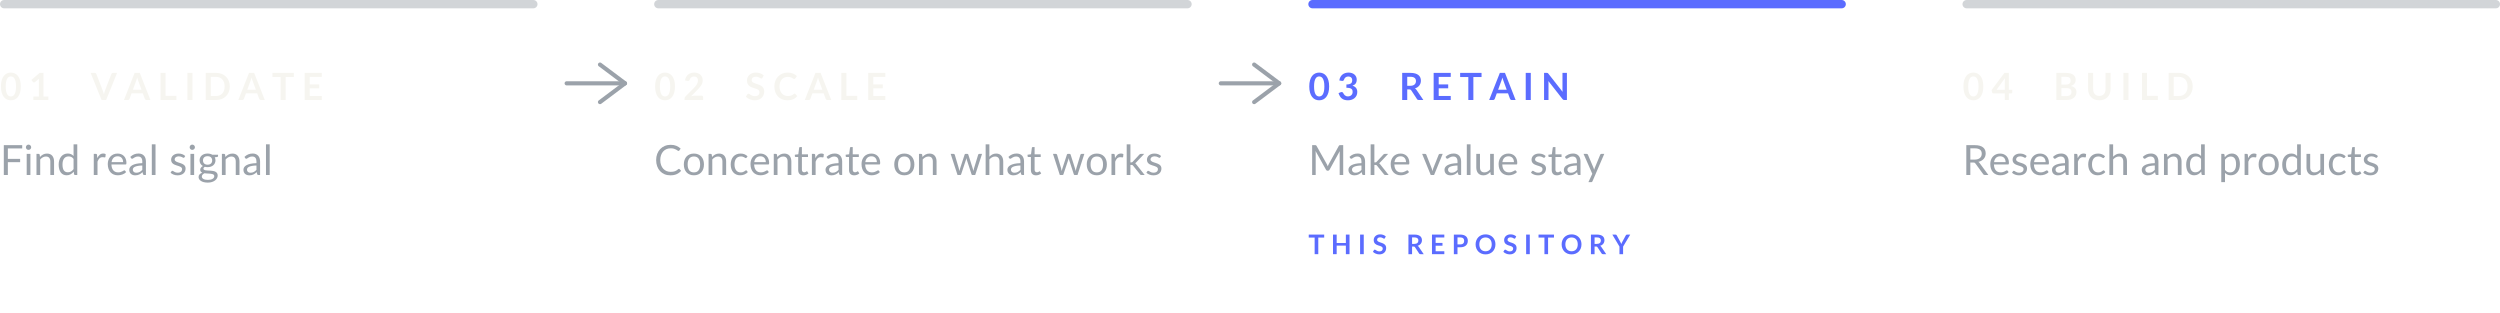
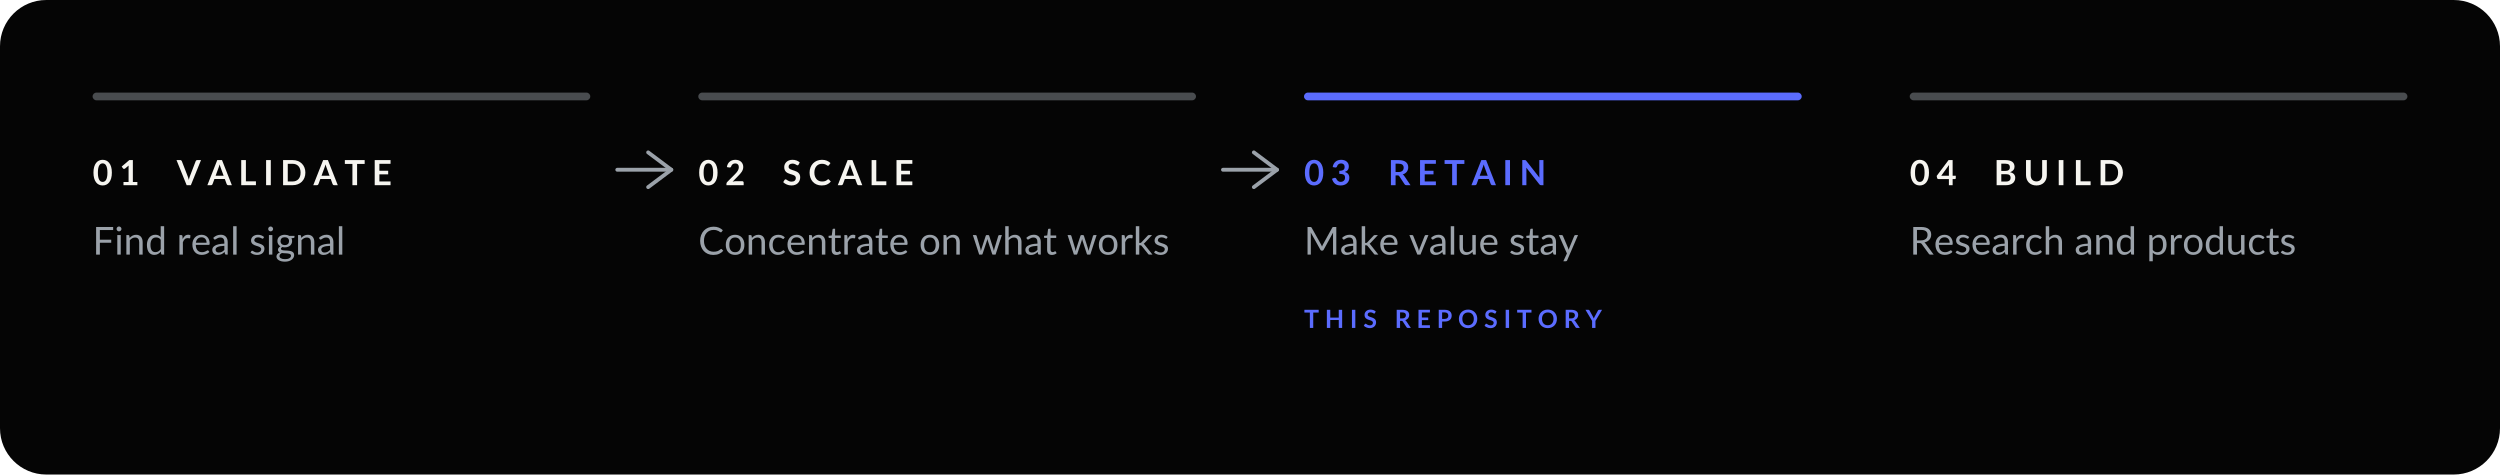
- <svg xmlns="http://www.w3.org/2000/svg" xmlns:xlink="http://www.w3.org/1999/xlink" width="1200" height="150" viewBox="0 0 1200 150" role="img" aria-label="ABADE method: validate, scale, retain, build. This repository: Retain">
+ <svg xmlns="http://www.w3.org/2000/svg" xmlns:xlink="http://www.w3.org/1999/xlink" width="1296" height="246" viewBox="0 0 1296 246" role="img" aria-label="ABADE method: validate, scale, retain, build. This repository: Retain">
  <defs>
    <path id="Bold-zero" d="M1110 723Q1110 534 1069.5 394.5Q1029 255 957.5 164.0Q886 73 788.5 28.5Q691 -16 578 -16Q465 -16 368.5 28.5Q272 73 201.0 164.0Q130 255 90.0 394.5Q50 534 50 723Q50 913 90.0 1052.0Q130 1191 201.0 1282.0Q272 1373 368.5 1417.5Q465 1462 578 1462Q691 1462 788.5 1417.5Q886 1373 957.5 1282.0Q1029 1191 1069.5 1052.0Q1110 913 1110 723ZM855 723Q855 880 832.0 983.0Q809 1086 770.5 1147.0Q732 1208 682.0 1232.5Q632 1257 578 1257Q525 1257 475.5 1232.5Q426 1208 388.0 1147.0Q350 1086 327.5 983.0Q305 880 305 723Q305 566 327.5 463.0Q350 360 388.0 299.0Q426 238 475.5 213.5Q525 189 578 189Q632 189 682.0 213.5Q732 238 770.5 299.0Q809 360 832.0 463.0Q855 566 855 723Z" />
    <path id="Bold-one" d="M1035 185V0H235V185H528V1028Q528 1078 531 1131L323 957Q305 943 287.5 939.5Q270 936 254.5 939.0Q239 942 227.0 949.5Q215 957 209 966L131 1073L572 1448H775V185Z" />
    <path id="Bold-space" d="" />
    <path id="Bold-V" d="M1400 1446 816 0H573L-11 1446H205Q240 1446 262.0 1429.0Q284 1412 295 1385L636 503Q653 460 668.5 408.5Q684 357 698 301Q710 357 724.0 408.5Q738 460 755 503L1094 1385Q1102 1408 1125.5 1427.0Q1149 1446 1183 1446Z" />
    <path id="Bold-A" d="M925 546 749 1027Q736 1059 722.0 1103.0Q708 1147 694 1198Q681 1147 667.0 1102.5Q653 1058 640 1025L465 546ZM1400 0H1192Q1157 0 1135.0 17.5Q1113 35 1102 61L994 356H395L287 61Q279 38 256.0 19.0Q233 0 199 0H-11L558 1446H832Z" />
    <path id="Bold-L" d="M1008 222V0H161V1446H430V222Z" />
    <path id="Bold-I" d="M431 0H161V1446H431Z" />
    <path id="Bold-D" d="M1445 723Q1445 564 1392.0 431.0Q1339 298 1243.0 202.0Q1147 106 1012.0 53.0Q877 0 712 0H161V1446H712Q877 1446 1012.0 1392.5Q1147 1339 1243.0 1243.5Q1339 1148 1392.0 1015.0Q1445 882 1445 723ZM1169 723Q1169 842 1137.5 936.5Q1106 1031 1046.5 1096.5Q987 1162 902.5 1197.0Q818 1232 712 1232H431V214H712Q818 214 902.5 249.0Q987 284 1046.5 349.5Q1106 415 1137.5 509.5Q1169 604 1169 723Z" />
    <path id="Bold-T" d="M1171 1225H735V0H466V1225H30V1446H1171Z" />
    <path id="Bold-E" d="M431 1232V831H937V624H431V215H1073V0H161V1446H1073V1232Z" />
    <path id="Regular-F" d="M377 1275V774H966V616H377V0H183V1433H1066V1275Z" />
    <path id="Regular-i" d="M329 1013V0H151V1013ZM367 1331Q367 1305 356.5 1282.5Q346 1260 328.5 1242.5Q311 1225 287.5 1215.0Q264 1205 238 1205Q212 1205 189.5 1215.0Q167 1225 150.0 1242.5Q133 1260 123.0 1282.5Q113 1305 113 1331Q113 1357 123.0 1380.5Q133 1404 150.0 1421.5Q167 1439 189.5 1449.0Q212 1459 238 1459Q264 1459 287.5 1449.0Q311 1439 328.5 1421.5Q346 1404 356.5 1380.5Q367 1357 367 1331Z" />
    <path id="Regular-n" d="M309 866Q342 903 379.0 933.0Q416 963 457.5 984.5Q499 1006 545.5 1017.5Q592 1029 646 1029Q729 1029 792.5 1001.5Q856 974 898.5 923.5Q941 873 963.0 802.0Q985 731 985 645V0H806V645Q806 760 753.5 823.5Q701 887 594 887Q515 887 446.5 849.0Q378 811 320 746V0H141V1013H248Q286 1013 295 976Z" />
    <path id="Regular-d" d="M801 772Q751 839 693.0 865.5Q635 892 563 892Q422 892 346.0 791.0Q270 690 270 503Q270 404 287.0 333.5Q304 263 337.0 217.5Q370 172 418.0 151.0Q466 130 527 130Q615 130 680.5 170.0Q746 210 801 283ZM979 1473V0H873Q835 0 825 37L809 160Q744 82 661.0 34.0Q578 -14 469 -14Q382 -14 311.0 19.5Q240 53 190.0 118.0Q140 183 113.0 280.0Q86 377 86 503Q86 615 116.0 711.5Q146 808 202.0 879.0Q258 950 339.5 990.5Q421 1031 523 1031Q616 1031 682.5 999.5Q749 968 801 912V1473Z" />
    <path id="Regular-space" d="" />
    <path id="Regular-r" d="M310 810Q358 914 428.0 972.5Q498 1031 599 1031Q631 1031 660.5 1024.0Q690 1017 713 1002L700 869Q694 844 670 844Q656 844 629.0 850.0Q602 856 568 856Q520 856 482.5 842.0Q445 828 415.5 800.5Q386 773 362.5 732.5Q339 692 320 640V0H141V1013H243Q272 1013 283.0 1002.0Q294 991 298 964Z" />
    <path id="Regular-e" d="M819 617Q819 679 801.5 730.5Q784 782 750.5 819.5Q717 857 669.0 877.5Q621 898 560 898Q432 898 357.5 823.5Q283 749 265 617ZM963 142Q930 102 884.0 72.5Q838 43 785.5 24.0Q733 5 677.0 -4.5Q621 -14 566 -14Q461 -14 372.5 21.5Q284 57 219.5 125.5Q155 194 119.0 295.0Q83 396 83 527Q83 633 115.5 725.0Q148 817 209.0 884.5Q270 952 358.0 990.5Q446 1029 556 1029Q647 1029 724.5 998.5Q802 968 858.5 910.5Q915 853 947.0 768.5Q979 684 979 576Q979 534 970.0 520.0Q961 506 936 506H259Q262 410 285.5 339.0Q309 268 351.0 220.5Q393 173 451.0 149.5Q509 126 581 126Q648 126 696.5 141.5Q745 157 780.0 175.0Q815 193 838.5 208.5Q862 224 879 224Q901 224 913 207Z" />
    <path id="Regular-a" d="M690 456Q567 452 480.5 436.5Q394 421 339.5 396.0Q285 371 260.5 337.0Q236 303 236 261Q236 221 249.0 192.0Q262 163 284.5 144.5Q307 126 337.5 117.5Q368 109 403 109Q450 109 489.0 118.5Q528 128 562.5 146.0Q597 164 628.5 189.0Q660 214 690 246ZM115 870Q199 951 296.0 991.0Q393 1031 511 1031Q596 1031 662.0 1003.0Q728 975 773.0 925.0Q818 875 841.0 804.0Q864 733 864 648V0H785Q759 0 745.0 8.5Q731 17 723 42L703 138Q663 101 625.0 72.5Q587 44 545.0 24.5Q503 5 455.5 -5.5Q408 -16 350 -16Q291 -16 239.0 0.5Q187 17 148.5 50.0Q110 83 87.5 133.5Q65 184 65 253Q65 313 98.0 368.5Q131 424 205.0 467.0Q279 510 398.0 537.5Q517 565 690 569V648Q690 766 639.0 826.5Q588 887 490 887Q424 887 379.5 870.5Q335 854 302.5 833.5Q270 813 246.5 796.5Q223 780 200 780Q182 780 169.0 789.5Q156 799 147 813Z" />
    <path id="Regular-l" d="M325 1473V0H147V1473Z" />
    <path id="Regular-s" d="M731 846Q719 824 694 824Q679 824 660.0 835.0Q641 846 613.5 859.5Q586 873 548.0 884.5Q510 896 458 896Q413 896 377.0 884.5Q341 873 315.5 853.0Q290 833 276.5 806.5Q263 780 263 749Q263 710 285.5 684.0Q308 658 345.0 639.0Q382 620 429.0 605.5Q476 591 525.5 574.5Q575 558 622.0 538.0Q669 518 706.0 488.0Q743 458 765.5 414.5Q788 371 788 310Q788 240 763.0 180.5Q738 121 689.0 77.5Q640 34 569.0 9.0Q498 -16 405 -16Q299 -16 213.0 18.5Q127 53 67 107L109 175Q117 188 128.0 195.0Q139 202 156 202Q174 202 194.0 188.0Q214 174 242.5 157.0Q271 140 312.0 126.0Q353 112 414 112Q466 112 505.0 125.5Q544 139 570.0 162.0Q596 185 608.5 215.0Q621 245 621 279Q621 321 598.5 348.5Q576 376 539.0 395.5Q502 415 454.5 429.5Q407 444 357.5 460.0Q308 476 260.5 496.5Q213 517 176.0 548.0Q139 579 116.5 624.5Q94 670 94 735Q94 793 118.0 846.5Q142 900 188.0 940.5Q234 981 301.0 1005.0Q368 1029 454 1029Q554 1029 633.5 997.5Q713 966 771 911Z" />
    <path id="Regular-g" d="M494 495Q548 495 589.0 510.0Q630 525 658.0 552.0Q686 579 700.0 616.5Q714 654 714 699Q714 792 657.5 847.0Q601 902 494 902Q386 902 329.5 847.0Q273 792 273 699Q273 654 287.5 616.5Q302 579 330.0 552.0Q358 525 399.0 510.0Q440 495 494 495ZM815 -55Q815 -18 794.0 5.0Q773 28 737.5 41.0Q702 54 655.0 59.5Q608 65 555.5 68.0Q503 71 449.0 74.0Q395 77 345 84Q289 58 253.5 18.5Q218 -21 218 -74Q218 -108 235.5 -137.5Q253 -167 289.0 -188.5Q325 -210 379.5 -222.5Q434 -235 508 -235Q580 -235 637.0 -222.0Q694 -209 733.5 -185.0Q773 -161 794.0 -128.0Q815 -95 815 -55ZM996 973V907Q996 874 954 865L839 850Q873 784 873 704Q873 630 844.5 569.5Q816 509 766.0 466.0Q716 423 646.0 400.0Q576 377 494 377Q423 377 360 394Q328 374 311.0 351.5Q294 329 294 306Q294 270 323.5 251.5Q353 233 401.0 225.0Q449 217 510.5 215.0Q572 213 636.5 208.5Q701 204 762.5 193.0Q824 182 872.0 157.0Q920 132 949.5 88.0Q979 44 979 -26Q979 -91 946.5 -152.0Q914 -213 853.0 -260.5Q792 -308 703.5 -336.5Q615 -365 504 -365Q393 -365 310.0 -343.0Q227 -321 172.0 -284.0Q117 -247 89.5 -198.5Q62 -150 62 -97Q62 -22 109.0 30.0Q156 82 238 113Q193 133 166.5 166.5Q140 200 140 257Q140 279 148.0 302.5Q156 326 172.5 349.5Q189 373 213.0 394.0Q237 415 269 431Q194 473 152.0 542.5Q110 612 110 704Q110 778 138.5 838.5Q167 899 218.0 941.5Q269 984 339.5 1007.0Q410 1030 494 1030Q560 1030 617.0 1015.5Q674 1001 721 973Z" />
    <path id="Bold-two" d="M981 230Q1021 230 1044.5 207.5Q1068 185 1068 148V0H76V82Q76 107 86.5 134.5Q97 162 120 184L559 624Q614 680 657.5 731.0Q701 782 730.0 832.0Q759 882 774.5 933.5Q790 985 790 1042Q790 1094 775.0 1133.5Q760 1173 732.5 1200.0Q705 1227 666.5 1240.5Q628 1254 580 1254Q536 1254 498.5 1241.5Q461 1229 432.0 1206.5Q403 1184 383.0 1154.0Q363 1124 353 1088Q336 1042 309.0 1027.0Q282 1012 231 1020L101 1043Q116 1147 159.0 1225.5Q202 1304 266.5 1356.5Q331 1409 414.5 1435.5Q498 1462 594 1462Q694 1462 777.0 1432.5Q860 1403 919.0 1349.0Q978 1295 1011.0 1219.0Q1044 1143 1044 1050Q1044 970 1020.5 902.0Q997 834 957.5 772.0Q918 710 865.0 652.0Q812 594 754 534L428 201Q475 215 521.5 222.5Q568 230 610 230Z" />
    <path id="Bold-S" d="M931 1183Q919 1162 905.5 1152.5Q892 1143 872 1143Q851 1143 826.5 1158.5Q802 1174 768.0 1193.0Q734 1212 688.5 1227.5Q643 1243 581 1243Q525 1243 483.0 1229.5Q441 1216 412.5 1192.0Q384 1168 370.0 1134.5Q356 1101 356 1061Q356 1010 384.5 976.0Q413 942 460.0 918.0Q507 894 567.0 875.0Q627 856 690.0 834.5Q753 813 813.0 784.5Q873 756 920.0 712.5Q967 669 995.5 606.0Q1024 543 1024 453Q1024 355 990.5 269.5Q957 184 892.5 120.5Q828 57 735.0 20.5Q642 -16 522 -16Q453 -16 386.0 -2.5Q319 11 257.5 36.0Q196 61 142.0 96.0Q88 131 46 174L125 303Q135 317 151.0 326.5Q167 336 185 336Q210 336 239.0 315.5Q268 295 308.0 270.0Q348 245 401.5 224.5Q455 204 530 204Q645 204 708.0 258.5Q771 313 771 415Q771 472 742.5 508.0Q714 544 667.0 568.5Q620 593 560.0 610.0Q500 627 438.0 647.0Q376 667 316.0 695.0Q256 723 209.0 768.0Q162 813 133.5 880.5Q105 948 105 1047Q105 1126 136.5 1201.0Q168 1276 228.0 1334.0Q288 1392 376.0 1427.0Q464 1462 578 1462Q706 1462 814.0 1422.0Q922 1382 998 1310Z" />
    <path id="Bold-C" d="M1154 341Q1176 341 1193 324L1299 209Q1211 100 1082.5 42.0Q954 -16 774 -16Q613 -16 484.5 39.0Q356 94 265.0 192.0Q174 290 125.5 426.0Q77 562 77 723Q77 886 129.0 1021.5Q181 1157 275.5 1255.0Q370 1353 501.0 1407.5Q632 1462 791 1462Q949 1462 1071.5 1410.0Q1194 1358 1280 1274L1190 1149Q1182 1137 1169.5 1128.0Q1157 1119 1135 1119Q1120 1119 1104.0 1127.5Q1088 1136 1069.0 1148.5Q1050 1161 1025.0 1176.0Q1000 1191 967.0 1203.5Q934 1216 890.5 1224.5Q847 1233 790 1233Q693 1233 612.5 1198.5Q532 1164 474.0 1098.5Q416 1033 384.0 938.5Q352 844 352 723Q352 601 386.5 506.0Q421 411 480.0 346.0Q539 281 619.0 246.5Q699 212 791 212Q846 212 890.5 218.0Q935 224 972.5 237.0Q1010 250 1043.5 270.5Q1077 291 1110 321Q1120 330 1131.0 335.5Q1142 341 1154 341Z" />
    <path id="Regular-C" d="M1189 296Q1205 296 1217 283L1294 200Q1206 98 1080.5 41.0Q955 -16 777 -16Q623 -16 497.0 37.5Q371 91 282.0 187.5Q193 284 144.0 419.0Q95 554 95 716Q95 878 146.0 1013.0Q197 1148 289.5 1245.0Q382 1342 511.0 1395.5Q640 1449 796 1449Q949 1449 1066.0 1400.0Q1183 1351 1272 1267L1208 1178Q1202 1168 1192.5 1161.5Q1183 1155 1167 1155Q1149 1155 1123.0 1174.5Q1097 1194 1055.0 1218.0Q1013 1242 950.0 1261.5Q887 1281 795 1281Q684 1281 592.0 1242.5Q500 1204 433.5 1131.0Q367 1058 330.0 953.0Q293 848 293 716Q293 582 331.5 477.0Q370 372 436.5 299.5Q503 227 593.5 189.0Q684 151 789 151Q853 151 904.5 158.5Q956 166 999.5 182.0Q1043 198 1080.5 222.5Q1118 247 1155 281Q1172 296 1189 296Z" />
    <path id="Regular-o" d="M568 1029Q679 1029 768.0 992.0Q857 955 920.0 887.0Q983 819 1016.5 722.5Q1050 626 1050 507Q1050 387 1016.5 291.0Q983 195 920.0 127.0Q857 59 768.0 22.5Q679 -14 568 -14Q456 -14 366.5 22.5Q277 59 214.0 127.0Q151 195 117.5 291.0Q84 387 84 507Q84 626 117.5 722.5Q151 819 214.0 887.0Q277 955 366.5 992.0Q456 1029 568 1029ZM568 125Q718 125 792.0 225.5Q866 326 866 506Q866 687 792.0 788.0Q718 889 568 889Q492 889 435.5 863.0Q379 837 341.5 788.0Q304 739 285.5 667.5Q267 596 267 506Q267 326 341.5 225.5Q416 125 568 125Z" />
    <path id="Regular-c" d="M846 833Q838 822 830.0 816.0Q822 810 808 810Q793 810 775.0 822.5Q757 835 730.5 850.0Q704 865 665.5 877.5Q627 890 571 890Q496 890 439.0 863.5Q382 837 343.5 787.0Q305 737 285.5 666.0Q266 595 266 507Q266 415 287.0 343.5Q308 272 346.5 223.5Q385 175 439.5 149.5Q494 124 562 124Q627 124 669.0 139.5Q711 155 738.5 174.0Q766 193 784.5 208.5Q803 224 821 224Q843 224 855 207L905 142Q872 101 830.0 72.0Q788 43 739.5 23.5Q691 4 638.0 -5.0Q585 -14 530 -14Q435 -14 353.5 21.0Q272 56 212.0 122.5Q152 189 118.0 286.0Q84 383 84 507Q84 620 115.5 716.0Q147 812 207.5 881.5Q268 951 356.5 990.0Q445 1029 560 1029Q667 1029 748.5 994.5Q830 960 893 897Z" />
    <path id="Regular-t" d="M452 -16Q332 -16 267.5 51.0Q203 118 203 244V864H81Q65 864 54.0 873.5Q43 883 43 903V974L209 995L250 1308Q253 1323 263.5 1332.5Q274 1342 291 1342H381V993H674V864H381V256Q381 192 412.0 161.0Q443 130 492 130Q520 130 540.5 137.5Q561 145 576.0 154.0Q591 163 601.5 170.5Q612 178 620 178Q634 178 645 161L697 76Q651 33 586.0 8.5Q521 -16 452 -16Z" />
    <path id="Regular-w" d="M1538 1013 1210 0H1069Q1043 0 1033 34L809 721Q801 744 796.0 767.5Q791 791 786 814Q781 791 776.0 767.5Q771 744 763 720L535 34Q526 0 495 0H361L33 1013H173Q194 1013 208.5 1002.0Q223 991 228 976L422 324Q439 252 449 188Q458 221 467.5 255.0Q477 289 488 324L702 980Q707 995 719.5 1005.0Q732 1015 750 1015H828Q848 1015 861.0 1005.0Q874 995 879 980L1088 324Q1099 289 1108.0 255.0Q1117 221 1125 188Q1130 221 1137.5 254.5Q1145 288 1154 324L1352 976Q1357 992 1371.0 1002.5Q1385 1013 1404 1013Z" />
    <path id="Regular-h" d="M320 878Q385 947 464.0 988.0Q543 1029 646 1029Q729 1029 792.5 1001.5Q856 974 898.5 923.5Q941 873 963.0 802.0Q985 731 985 645V0H806V645Q806 760 753.5 823.5Q701 887 594 887Q515 887 446.5 849.0Q378 811 320 746V0H141V1473H320Z" />
    <path id="Regular-k" d="M320 1473V606H366Q386 606 399.5 611.5Q413 617 428 634L748 977Q762 994 777.5 1003.5Q793 1013 819 1013H980L607 616Q580 582 549 563Q567 551 581.5 535.5Q596 520 609 500L1005 0H846Q823 0 806.5 7.5Q790 15 778 35L445 450Q430 471 415.5 477.5Q401 484 371 484H320V0H141V1473Z" />
    <path id="Bold-three" d="M108 1043Q123 1147 166.0 1225.5Q209 1304 273.5 1356.5Q338 1409 421.5 1435.5Q505 1462 601 1462Q701 1462 781.5 1433.5Q862 1405 919.0 1354.5Q976 1304 1006.5 1236.0Q1037 1168 1037 1089Q1037 1020 1021.5 967.5Q1006 915 977.0 876.0Q948 837 905.0 810.0Q862 783 808 765Q938 724 1002.0 640.0Q1066 556 1066 429Q1066 321 1026.0 238.0Q986 155 918.0 98.5Q850 42 760.5 13.0Q671 -16 571 -16Q462 -16 381.0 9.0Q300 34 240.0 83.0Q180 132 138.0 203.0Q96 274 66 367L175 412Q218 430 255.5 421.5Q293 413 310 381Q328 346 349.5 312.0Q371 278 401.0 251.5Q431 225 471.5 208.5Q512 192 568 192Q631 192 678.0 212.5Q725 233 756.5 266.0Q788 299 803.5 339.5Q819 380 819 421Q819 473 808.0 515.5Q797 558 762.0 588.0Q727 618 661.5 635.0Q596 652 486 652V828Q577 829 637.0 845.0Q697 861 732.5 889.5Q768 918 782.0 958.0Q796 998 796 1046Q796 1148 739.0 1201.0Q682 1254 587 1254Q543 1254 506.0 1241.5Q469 1229 439.5 1206.5Q410 1184 390.0 1154.0Q370 1124 360 1088Q343 1042 315.5 1027.0Q288 1012 238 1020Z" />
    <path id="Bold-R" d="M598 758Q674 758 730.5 777.0Q787 796 823.5 829.5Q860 863 878.0 909.0Q896 955 896 1010Q896 1120 823.5 1179.0Q751 1238 602 1238H430V758ZM1290 0H1047Q978 0 947 54L643 517Q626 543 605.5 554.0Q585 565 545 565H430V0H161V1446H602Q749 1446 854.5 1415.5Q960 1385 1027.5 1330.0Q1095 1275 1127.0 1198.5Q1159 1122 1159 1030Q1159 957 1137.5 892.0Q1116 827 1075.5 774.0Q1035 721 975.5 681.0Q916 641 840 618Q866 603 888.0 582.5Q910 562 928 534Z" />
    <path id="Bold-N" d="M1380 1446V0H1242Q1210 0 1188.5 10.5Q1167 21 1147 46L392 1010Q398 944 398 888V0H161V1446H302Q319 1446 331.5 1444.5Q344 1443 353.5 1438.5Q363 1434 372.0 1425.5Q381 1417 392 1403L1150 435Q1147 470 1145.0 504.0Q1143 538 1143 567V1446Z" />
    <path id="Regular-M" d="M1674 1433V0H1504V1053Q1504 1074 1505.5 1098.0Q1507 1122 1509 1147L1017 251Q994 206 947 206H919Q872 206 849 251L347 1151Q353 1098 353 1053V0H183V1433H326Q352 1433 366.0 1428.0Q380 1423 393 1400L888 518Q900 494 911.5 468.0Q923 442 933 415Q943 442 954.0 468.5Q965 495 978 519L1464 1400Q1476 1423 1490.5 1428.0Q1505 1433 1531 1433Z" />
    <path id="Regular-v" d="M1009 1013 596 0H436L23 1013H168Q190 1013 204.0 1002.0Q218 991 223 976L480 324Q492 287 501.0 252.0Q510 217 518 182Q526 217 535.0 252.0Q544 287 557 324L817 976Q823 992 837.0 1002.5Q851 1013 870 1013Z" />
    <path id="Regular-u" d="M974 1013V0H868Q830 0 820 37L806 146Q740 73 658.0 28.5Q576 -16 470 -16Q387 -16 323.5 11.5Q260 39 217.0 89.0Q174 139 152.5 210.0Q131 281 131 367V1013H309V367Q309 252 361.5 189.0Q414 126 522 126Q601 126 669.5 163.5Q738 201 796 267V1013Z" />
    <path id="Regular-y" d="M1015 1013 450 -299Q441 -319 427.5 -331.0Q414 -343 386 -343H254L439 59L21 1013H175Q198 1013 211.5 1001.5Q225 990 230 976L501 338Q517 296 528 250Q542 297 558 339L821 976Q827 992 841.5 1002.5Q856 1013 874 1013Z" />
    <path id="Bold-H" d="M1380 1446V0H1110V632H431V0H161V1446H431V824H1110V1446Z" />
    <path id="Bold-P" d="M631 719Q705 719 760.0 737.5Q815 756 851.5 790.5Q888 825 906.0 874.5Q924 924 924 985Q924 1043 906.0 1090.0Q888 1137 852.0 1170.0Q816 1203 761.0 1220.5Q706 1238 631 1238H430V719ZM631 1446Q776 1446 882.0 1412.0Q988 1378 1057.0 1317.0Q1126 1256 1159.5 1171.0Q1193 1086 1193 985Q1193 880 1158.0 792.5Q1123 705 1053.0 642.0Q983 579 877.5 544.0Q772 509 631 509H430V0H161V1446Z" />
    <path id="Bold-O" d="M1540 723Q1540 564 1487.5 428.5Q1435 293 1339.0 194.0Q1243 95 1108.0 39.5Q973 -16 808 -16Q644 -16 509.0 39.5Q374 95 277.5 194.0Q181 293 128.0 428.5Q75 564 75 723Q75 882 128.0 1017.5Q181 1153 277.5 1252.0Q374 1351 509.0 1406.5Q644 1462 808 1462Q918 1462 1015.0 1436.5Q1112 1411 1193.0 1364.5Q1274 1318 1338.5 1251.5Q1403 1185 1448.0 1103.0Q1493 1021 1516.5 925.0Q1540 829 1540 723ZM1265 723Q1265 842 1233.0 936.5Q1201 1031 1142.0 1097.0Q1083 1163 998.5 1198.0Q914 1233 808 1233Q702 1233 617.5 1198.0Q533 1163 473.5 1097.0Q414 1031 382.0 936.5Q350 842 350 723Q350 604 382.0 509.5Q414 415 473.5 349.5Q533 284 617.5 249.0Q702 214 808 214Q914 214 998.5 249.0Q1083 284 1142.0 349.5Q1201 415 1233.0 509.5Q1265 604 1265 723Z" />
    <path id="Bold-Y" d="M782 560V0H514V560L-13 1446H224Q259 1446 279.5 1429.0Q300 1412 314 1386L578 903Q601 860 618.5 822.0Q636 784 650 746Q663 784 680.0 822.0Q697 860 719 903L982 1386Q993 1408 1015.0 1427.0Q1037 1446 1071 1446H1309Z" />
    <path id="Bold-four" d="M712 545V1018Q712 1085 721 1166L272 545ZM1109 545V402Q1109 382 1096.0 367.5Q1083 353 1059 353H927V0H712V353H102Q77 353 58.0 368.5Q39 384 34 407L8 532L693 1447H927V545Z" />
    <path id="Bold-B" d="M702 210Q777 210 828.0 228.0Q879 246 909.5 276.0Q940 306 953.5 346.0Q967 386 967 431Q967 478 952.0 515.5Q937 553 905.0 579.5Q873 606 822.5 620.0Q772 634 701 634H430V210ZM430 1238V820H644Q782 820 852.5 870.0Q923 920 923 1029Q923 1142 859.0 1190.0Q795 1238 659 1238ZM659 1446Q801 1446 902.0 1419.0Q1003 1392 1067.5 1342.0Q1132 1292 1162.0 1221.0Q1192 1150 1192 1061Q1192 1010 1177.0 963.5Q1162 917 1130.5 876.5Q1099 836 1050.5 803.0Q1002 770 935 747Q1233 680 1233 425Q1233 333 1198.0 255.0Q1163 177 1096.0 120.5Q1029 64 931.0 32.0Q833 0 707 0H161V1446Z" />
    <path id="Bold-U" d="M743 217Q821 217 882.5 243.0Q944 269 986.0 316.0Q1028 363 1050.5 430.0Q1073 497 1073 580V1446H1342V580Q1342 451 1300.5 341.5Q1259 232 1181.5 152.5Q1104 73 993.0 28.5Q882 -16 743 -16Q603 -16 492.0 28.5Q381 73 303.5 152.5Q226 232 184.5 341.5Q143 451 143 580V1446H412V581Q412 498 434.5 431.0Q457 364 499.5 316.5Q542 269 603.5 243.0Q665 217 743 217Z" />
    <path id="Regular-R" d="M580 739Q664 739 728.5 759.5Q793 780 836.5 817.5Q880 855 902.0 907.0Q924 959 924 1022Q924 1150 840.0 1215.0Q756 1280 588 1280H376V739ZM1242 0H1070Q1017 0 992 41L620 553Q603 577 583.5 587.5Q564 598 523 598H376V0H183V1433H588Q724 1433 823.0 1405.5Q922 1378 986.5 1326.0Q1051 1274 1082.0 1200.5Q1113 1127 1113 1036Q1113 960 1089.0 894.0Q1065 828 1019.5 775.5Q974 723 908.5 686.0Q843 649 760 630Q797 609 824 569Z" />
    <path id="Regular-p" d="M320 244Q369 178 427.0 151.0Q485 124 557 124Q699 124 775.0 225.0Q851 326 851 513Q851 612 833.5 683.0Q816 754 783.0 799.5Q750 845 702.0 866.0Q654 887 593 887Q506 887 440.5 847.0Q375 807 320 734ZM311 856Q375 935 459.0 983.0Q543 1031 651 1031Q739 1031 810.0 997.5Q881 964 931.0 898.5Q981 833 1008.0 736.0Q1035 639 1035 513Q1035 401 1005.0 304.5Q975 208 918.5 137.5Q862 67 780.5 26.5Q699 -14 597 -14Q504 -14 437.5 17.5Q371 49 320 105V-343H141V1013H248Q286 1013 295 976Z" />
  </defs>
-   <rect x="0" y="0" width="258" height="4" rx="2" fill="#9BA2AA" fill-opacity="0.45" />
-   <g fill="#F6F5F0">
-     <use xlink:href="#Bold-zero" transform="translate(0.0 48.0) scale(0.009 -0.009)" />
-     <use xlink:href="#Bold-one" transform="translate(13.9 48.0) scale(0.009 -0.009)" />
-     <use xlink:href="#Bold-V" transform="translate(43.6 48.0) scale(0.009 -0.009)" />
-     <use xlink:href="#Bold-A" transform="translate(59.6 48.0) scale(0.009 -0.009)" />
-     <use xlink:href="#Bold-L" transform="translate(75.6 48.0) scale(0.009 -0.009)" />
-     <use xlink:href="#Bold-I" transform="translate(88.5 48.0) scale(0.009 -0.009)" />
-     <use xlink:href="#Bold-D" transform="translate(97.3 48.0) scale(0.009 -0.009)" />
-     <use xlink:href="#Bold-A" transform="translate(114.5 48.0) scale(0.009 -0.009)" />
-     <use xlink:href="#Bold-T" transform="translate(130.5 48.0) scale(0.009 -0.009)" />
-     <use xlink:href="#Bold-E" transform="translate(144.8 48.0) scale(0.009 -0.009)" />
-   </g>
-   <g fill="#9BA2AA">
-     <use xlink:href="#Regular-F" transform="translate(0.0 84.0) scale(0.01 -0.01)" />
-     <use xlink:href="#Regular-i" transform="translate(11.3 84.0) scale(0.01 -0.01)" />
-     <use xlink:href="#Regular-n" transform="translate(16.1 84.0) scale(0.01 -0.01)" />
-     <use xlink:href="#Regular-d" transform="translate(27.3 84.0) scale(0.01 -0.01)" />
-     <use xlink:href="#Regular-r" transform="translate(43.6 84.0) scale(0.01 -0.01)" />
-     <use xlink:href="#Regular-e" transform="translate(50.9 84.0) scale(0.01 -0.01)" />
-     <use xlink:href="#Regular-a" transform="translate(61.4 84.0) scale(0.01 -0.01)" />
-     <use xlink:href="#Regular-l" transform="translate(71.4 84.0) scale(0.01 -0.01)" />
-     <use xlink:href="#Regular-s" transform="translate(81.2 84.0) scale(0.01 -0.01)" />
-     <use xlink:href="#Regular-i" transform="translate(89.9 84.0) scale(0.01 -0.01)" />
-     <use xlink:href="#Regular-g" transform="translate(94.7 84.0) scale(0.01 -0.01)" />
-     <use xlink:href="#Regular-n" transform="translate(105.1 84.0) scale(0.01 -0.01)" />
-     <use xlink:href="#Regular-a" transform="translate(116.2 84.0) scale(0.01 -0.01)" />
-     <use xlink:href="#Regular-l" transform="translate(126.2 84.0) scale(0.01 -0.01)" />
-   </g>
-   <path d="M272 40 H300" stroke="#9BA2AA" stroke-width="2" fill="none" stroke-linecap="round" />
-   <path d="M288 31 L300 40 L288 49" stroke="#9BA2AA" stroke-width="2" fill="none" stroke-linecap="round" stroke-linejoin="round" />
-   <rect x="314" y="0" width="258" height="4" rx="2" fill="#9BA2AA" fill-opacity="0.45" />
-   <g fill="#F6F5F0">
-     <use xlink:href="#Bold-zero" transform="translate(314.0 48.0) scale(0.009 -0.009)" />
-     <use xlink:href="#Bold-two" transform="translate(327.9 48.0) scale(0.009 -0.009)" />
-     <use xlink:href="#Bold-S" transform="translate(357.6 48.0) scale(0.009 -0.009)" />
-     <use xlink:href="#Bold-C" transform="translate(371.0 48.0) scale(0.009 -0.009)" />
-     <use xlink:href="#Bold-A" transform="translate(386.4 48.0) scale(0.009 -0.009)" />
-     <use xlink:href="#Bold-L" transform="translate(402.4 48.0) scale(0.009 -0.009)" />
-     <use xlink:href="#Bold-E" transform="translate(415.3 48.0) scale(0.009 -0.009)" />
-   </g>
-   <g fill="#9BA2AA">
-     <use xlink:href="#Regular-C" transform="translate(314.0 84.0) scale(0.01 -0.01)" />
-     <use xlink:href="#Regular-o" transform="translate(327.4 84.0) scale(0.01 -0.01)" />
-     <use xlink:href="#Regular-n" transform="translate(338.7 84.0) scale(0.01 -0.01)" />
-     <use xlink:href="#Regular-c" transform="translate(349.9 84.0) scale(0.01 -0.01)" />
-     <use xlink:href="#Regular-e" transform="translate(359.4 84.0) scale(0.01 -0.01)" />
-     <use xlink:href="#Regular-n" transform="translate(370.0 84.0) scale(0.01 -0.01)" />
-     <use xlink:href="#Regular-t" transform="translate(381.1 84.0) scale(0.01 -0.01)" />
-     <use xlink:href="#Regular-r" transform="translate(388.3 84.0) scale(0.01 -0.01)" />
-     <use xlink:href="#Regular-a" transform="translate(395.6 84.0) scale(0.01 -0.01)" />
-     <use xlink:href="#Regular-t" transform="translate(405.5 84.0) scale(0.01 -0.01)" />
-     <use xlink:href="#Regular-e" transform="translate(412.7 84.0) scale(0.01 -0.01)" />
-     <use xlink:href="#Regular-o" transform="translate(428.4 84.0) scale(0.01 -0.01)" />
-     <use xlink:href="#Regular-n" transform="translate(439.7 84.0) scale(0.01 -0.01)" />
-     <use xlink:href="#Regular-w" transform="translate(456.0 84.0) scale(0.01 -0.01)" />
-     <use xlink:href="#Regular-h" transform="translate(471.7 84.0) scale(0.01 -0.01)" />
-     <use xlink:href="#Regular-a" transform="translate(482.9 84.0) scale(0.01 -0.01)" />
-     <use xlink:href="#Regular-t" transform="translate(492.8 84.0) scale(0.01 -0.01)" />
-     <use xlink:href="#Regular-w" transform="translate(505.1 84.0) scale(0.01 -0.01)" />
-     <use xlink:href="#Regular-o" transform="translate(520.8 84.0) scale(0.01 -0.01)" />
-     <use xlink:href="#Regular-r" transform="translate(532.1 84.0) scale(0.01 -0.01)" />
-     <use xlink:href="#Regular-k" transform="translate(539.4 84.0) scale(0.01 -0.01)" />
-     <use xlink:href="#Regular-s" transform="translate(549.6 84.0) scale(0.01 -0.01)" />
-   </g>
-   <path d="M586 40 H614" stroke="#9BA2AA" stroke-width="2" fill="none" stroke-linecap="round" />
-   <path d="M602 31 L614 40 L602 49" stroke="#9BA2AA" stroke-width="2" fill="none" stroke-linecap="round" stroke-linejoin="round" />
-   <rect x="628" y="0" width="258" height="4" rx="2" fill="#5B6CFF" fill-opacity="1" />
-   <g fill="#5B6CFF">
-     <use xlink:href="#Bold-zero" transform="translate(628.0 48.0) scale(0.009 -0.009)" />
-     <use xlink:href="#Bold-three" transform="translate(641.9 48.0) scale(0.009 -0.009)" />
-     <use xlink:href="#Bold-R" transform="translate(671.6 48.0) scale(0.009 -0.009)" />
-     <use xlink:href="#Bold-E" transform="translate(686.7 48.0) scale(0.009 -0.009)" />
-     <use xlink:href="#Bold-T" transform="translate(700.6 48.0) scale(0.009 -0.009)" />
-     <use xlink:href="#Bold-A" transform="translate(714.9 48.0) scale(0.009 -0.009)" />
-     <use xlink:href="#Bold-I" transform="translate(730.9 48.0) scale(0.009 -0.009)" />
-     <use xlink:href="#Bold-N" transform="translate(739.7 48.0) scale(0.009 -0.009)" />
-   </g>
-   <g fill="#9BA2AA">
-     <use xlink:href="#Regular-M" transform="translate(628.0 84.0) scale(0.01 -0.01)" />
-     <use xlink:href="#Regular-a" transform="translate(646.6 84.0) scale(0.01 -0.01)" />
-     <use xlink:href="#Regular-k" transform="translate(656.5 84.0) scale(0.01 -0.01)" />
-     <use xlink:href="#Regular-e" transform="translate(666.7 84.0) scale(0.01 -0.01)" />
-     <use xlink:href="#Regular-v" transform="translate(682.4 84.0) scale(0.01 -0.01)" />
-     <use xlink:href="#Regular-a" transform="translate(692.7 84.0) scale(0.01 -0.01)" />
-     <use xlink:href="#Regular-l" transform="translate(702.6 84.0) scale(0.01 -0.01)" />
-     <use xlink:href="#Regular-u" transform="translate(707.3 84.0) scale(0.01 -0.01)" />
-     <use xlink:href="#Regular-e" transform="translate(718.5 84.0) scale(0.01 -0.01)" />
-     <use xlink:href="#Regular-s" transform="translate(734.2 84.0) scale(0.01 -0.01)" />
-     <use xlink:href="#Regular-t" transform="translate(742.8 84.0) scale(0.01 -0.01)" />
-     <use xlink:href="#Regular-a" transform="translate(750.0 84.0) scale(0.01 -0.01)" />
-     <use xlink:href="#Regular-y" transform="translate(759.9 84.0) scale(0.01 -0.01)" />
-   </g>
-   <g fill="#5B6CFF">
-     <use xlink:href="#Bold-T" transform="translate(628.0 122.0) scale(0.0065 -0.0065)" />
-     <use xlink:href="#Bold-H" transform="translate(638.8 122.0) scale(0.0065 -0.0065)" />
-     <use xlink:href="#Bold-I" transform="translate(651.8 122.0) scale(0.0065 -0.0065)" />
-     <use xlink:href="#Bold-S" transform="translate(658.7 122.0) scale(0.0065 -0.0065)" />
-     <use xlink:href="#Bold-R" transform="translate(675.0 122.0) scale(0.0065 -0.0065)" />
-     <use xlink:href="#Bold-E" transform="translate(686.3 122.0) scale(0.0065 -0.0065)" />
-     <use xlink:href="#Bold-P" transform="translate(696.8 122.0) scale(0.0065 -0.0065)" />
-     <use xlink:href="#Bold-O" transform="translate(707.8 122.0) scale(0.0065 -0.0065)" />
-     <use xlink:href="#Bold-S" transform="translate(721.3 122.0) scale(0.0065 -0.0065)" />
-     <use xlink:href="#Bold-I" transform="translate(731.5 122.0) scale(0.0065 -0.0065)" />
-     <use xlink:href="#Bold-T" transform="translate(738.3 122.0) scale(0.0065 -0.0065)" />
-     <use xlink:href="#Bold-O" transform="translate(749.1 122.0) scale(0.0065 -0.0065)" />
-     <use xlink:href="#Bold-R" transform="translate(762.6 122.0) scale(0.0065 -0.0065)" />
-     <use xlink:href="#Bold-Y" transform="translate(774.0 122.0) scale(0.0065 -0.0065)" />
-   </g>
-   <rect x="942" y="0" width="258" height="4" rx="2" fill="#9BA2AA" fill-opacity="0.45" />
-   <g fill="#F6F5F0">
-     <use xlink:href="#Bold-zero" transform="translate(942.0 48.0) scale(0.009 -0.009)" />
-     <use xlink:href="#Bold-four" transform="translate(955.9 48.0) scale(0.009 -0.009)" />
-     <use xlink:href="#Bold-B" transform="translate(985.6 48.0) scale(0.009 -0.009)" />
-     <use xlink:href="#Bold-U" transform="translate(1001.0 48.0) scale(0.009 -0.009)" />
-     <use xlink:href="#Bold-I" transform="translate(1017.8 48.0) scale(0.009 -0.009)" />
-     <use xlink:href="#Bold-L" transform="translate(1026.7 48.0) scale(0.009 -0.009)" />
-     <use xlink:href="#Bold-D" transform="translate(1039.5 48.0) scale(0.009 -0.009)" />
-   </g>
-   <g fill="#9BA2AA">
-     <use xlink:href="#Regular-R" transform="translate(942.0 84.0) scale(0.01 -0.01)" />
-     <use xlink:href="#Regular-e" transform="translate(954.5 84.0) scale(0.01 -0.01)" />
-     <use xlink:href="#Regular-s" transform="translate(965.1 84.0) scale(0.01 -0.01)" />
-     <use xlink:href="#Regular-e" transform="translate(973.7 84.0) scale(0.01 -0.01)" />
-     <use xlink:href="#Regular-a" transform="translate(984.3 84.0) scale(0.01 -0.01)" />
-     <use xlink:href="#Regular-r" transform="translate(994.2 84.0) scale(0.01 -0.01)" />
-     <use xlink:href="#Regular-c" transform="translate(1001.5 84.0) scale(0.01 -0.01)" />
-     <use xlink:href="#Regular-h" transform="translate(1011.1 84.0) scale(0.01 -0.01)" />
-     <use xlink:href="#Regular-a" transform="translate(1027.4 84.0) scale(0.01 -0.01)" />
-     <use xlink:href="#Regular-n" transform="translate(1037.3 84.0) scale(0.01 -0.01)" />
-     <use xlink:href="#Regular-d" transform="translate(1048.5 84.0) scale(0.01 -0.01)" />
-     <use xlink:href="#Regular-p" transform="translate(1064.8 84.0) scale(0.01 -0.01)" />
-     <use xlink:href="#Regular-r" transform="translate(1076.0 84.0) scale(0.01 -0.01)" />
-     <use xlink:href="#Regular-o" transform="translate(1083.3 84.0) scale(0.01 -0.01)" />
-     <use xlink:href="#Regular-d" transform="translate(1094.6 84.0) scale(0.01 -0.01)" />
-     <use xlink:href="#Regular-u" transform="translate(1105.8 84.0) scale(0.01 -0.01)" />
-     <use xlink:href="#Regular-c" transform="translate(1117.0 84.0) scale(0.01 -0.01)" />
-     <use xlink:href="#Regular-t" transform="translate(1126.5 84.0) scale(0.01 -0.01)" />
-     <use xlink:href="#Regular-s" transform="translate(1133.7 84.0) scale(0.01 -0.01)" />
+   <rect width="1296" height="246" rx="24" fill="#050505" />
+   <g transform="translate(48 48)">
+     <rect x="0" y="0" width="258" height="4" rx="2" fill="#9BA2AA" fill-opacity="0.45" />
+     <g fill="#F6F5F0">
+       <use xlink:href="#Bold-zero" transform="translate(0.0 48.0) scale(0.009 -0.009)" />
+       <use xlink:href="#Bold-one" transform="translate(13.9 48.0) scale(0.009 -0.009)" />
+       <use xlink:href="#Bold-V" transform="translate(43.6 48.0) scale(0.009 -0.009)" />
+       <use xlink:href="#Bold-A" transform="translate(59.6 48.0) scale(0.009 -0.009)" />
+       <use xlink:href="#Bold-L" transform="translate(75.6 48.0) scale(0.009 -0.009)" />
+       <use xlink:href="#Bold-I" transform="translate(88.5 48.0) scale(0.009 -0.009)" />
+       <use xlink:href="#Bold-D" transform="translate(97.3 48.0) scale(0.009 -0.009)" />
+       <use xlink:href="#Bold-A" transform="translate(114.5 48.0) scale(0.009 -0.009)" />
+       <use xlink:href="#Bold-T" transform="translate(130.5 48.0) scale(0.009 -0.009)" />
+       <use xlink:href="#Bold-E" transform="translate(144.8 48.0) scale(0.009 -0.009)" />
+     </g>
+     <g fill="#9BA2AA">
+       <use xlink:href="#Regular-F" transform="translate(0.0 84.0) scale(0.01 -0.01)" />
+       <use xlink:href="#Regular-i" transform="translate(11.3 84.0) scale(0.01 -0.01)" />
+       <use xlink:href="#Regular-n" transform="translate(16.1 84.0) scale(0.01 -0.01)" />
+       <use xlink:href="#Regular-d" transform="translate(27.3 84.0) scale(0.01 -0.01)" />
+       <use xlink:href="#Regular-r" transform="translate(43.6 84.0) scale(0.01 -0.01)" />
+       <use xlink:href="#Regular-e" transform="translate(50.9 84.0) scale(0.01 -0.01)" />
+       <use xlink:href="#Regular-a" transform="translate(61.4 84.0) scale(0.01 -0.01)" />
+       <use xlink:href="#Regular-l" transform="translate(71.4 84.0) scale(0.01 -0.01)" />
+       <use xlink:href="#Regular-s" transform="translate(81.2 84.0) scale(0.01 -0.01)" />
+       <use xlink:href="#Regular-i" transform="translate(89.9 84.0) scale(0.01 -0.01)" />
+       <use xlink:href="#Regular-g" transform="translate(94.7 84.0) scale(0.01 -0.01)" />
+       <use xlink:href="#Regular-n" transform="translate(105.1 84.0) scale(0.01 -0.01)" />
+       <use xlink:href="#Regular-a" transform="translate(116.2 84.0) scale(0.01 -0.01)" />
+       <use xlink:href="#Regular-l" transform="translate(126.2 84.0) scale(0.01 -0.01)" />
+     </g>
+     <path d="M272 40 H300" stroke="#9BA2AA" stroke-width="2" fill="none" stroke-linecap="round" />
+     <path d="M288 31 L300 40 L288 49" stroke="#9BA2AA" stroke-width="2" fill="none" stroke-linecap="round" stroke-linejoin="round" />
+     <rect x="314" y="0" width="258" height="4" rx="2" fill="#9BA2AA" fill-opacity="0.45" />
+     <g fill="#F6F5F0">
+       <use xlink:href="#Bold-zero" transform="translate(314.0 48.0) scale(0.009 -0.009)" />
+       <use xlink:href="#Bold-two" transform="translate(327.9 48.0) scale(0.009 -0.009)" />
+       <use xlink:href="#Bold-S" transform="translate(357.6 48.0) scale(0.009 -0.009)" />
+       <use xlink:href="#Bold-C" transform="translate(371.0 48.0) scale(0.009 -0.009)" />
+       <use xlink:href="#Bold-A" transform="translate(386.4 48.0) scale(0.009 -0.009)" />
+       <use xlink:href="#Bold-L" transform="translate(402.4 48.0) scale(0.009 -0.009)" />
+       <use xlink:href="#Bold-E" transform="translate(415.3 48.0) scale(0.009 -0.009)" />
+     </g>
+     <g fill="#9BA2AA">
+       <use xlink:href="#Regular-C" transform="translate(314.0 84.0) scale(0.01 -0.01)" />
+       <use xlink:href="#Regular-o" transform="translate(327.4 84.0) scale(0.01 -0.01)" />
+       <use xlink:href="#Regular-n" transform="translate(338.7 84.0) scale(0.01 -0.01)" />
+       <use xlink:href="#Regular-c" transform="translate(349.9 84.0) scale(0.01 -0.01)" />
+       <use xlink:href="#Regular-e" transform="translate(359.4 84.0) scale(0.01 -0.01)" />
+       <use xlink:href="#Regular-n" transform="translate(370.0 84.0) scale(0.01 -0.01)" />
+       <use xlink:href="#Regular-t" transform="translate(381.1 84.0) scale(0.01 -0.01)" />
+       <use xlink:href="#Regular-r" transform="translate(388.3 84.0) scale(0.01 -0.01)" />
+       <use xlink:href="#Regular-a" transform="translate(395.6 84.0) scale(0.01 -0.01)" />
+       <use xlink:href="#Regular-t" transform="translate(405.5 84.0) scale(0.01 -0.01)" />
+       <use xlink:href="#Regular-e" transform="translate(412.7 84.0) scale(0.01 -0.01)" />
+       <use xlink:href="#Regular-o" transform="translate(428.4 84.0) scale(0.01 -0.01)" />
+       <use xlink:href="#Regular-n" transform="translate(439.7 84.0) scale(0.01 -0.01)" />
+       <use xlink:href="#Regular-w" transform="translate(456.0 84.0) scale(0.01 -0.01)" />
+       <use xlink:href="#Regular-h" transform="translate(471.7 84.0) scale(0.01 -0.01)" />
+       <use xlink:href="#Regular-a" transform="translate(482.9 84.0) scale(0.01 -0.01)" />
+       <use xlink:href="#Regular-t" transform="translate(492.8 84.0) scale(0.01 -0.01)" />
+       <use xlink:href="#Regular-w" transform="translate(505.1 84.0) scale(0.01 -0.01)" />
+       <use xlink:href="#Regular-o" transform="translate(520.8 84.0) scale(0.01 -0.01)" />
+       <use xlink:href="#Regular-r" transform="translate(532.1 84.0) scale(0.01 -0.01)" />
+       <use xlink:href="#Regular-k" transform="translate(539.4 84.0) scale(0.01 -0.01)" />
+       <use xlink:href="#Regular-s" transform="translate(549.6 84.0) scale(0.01 -0.01)" />
+     </g>
+     <path d="M586 40 H614" stroke="#9BA2AA" stroke-width="2" fill="none" stroke-linecap="round" />
+     <path d="M602 31 L614 40 L602 49" stroke="#9BA2AA" stroke-width="2" fill="none" stroke-linecap="round" stroke-linejoin="round" />
+     <rect x="628" y="0" width="258" height="4" rx="2" fill="#5B6CFF" fill-opacity="1" />
+     <g fill="#5B6CFF">
+       <use xlink:href="#Bold-zero" transform="translate(628.0 48.0) scale(0.009 -0.009)" />
+       <use xlink:href="#Bold-three" transform="translate(641.9 48.0) scale(0.009 -0.009)" />
+       <use xlink:href="#Bold-R" transform="translate(671.6 48.0) scale(0.009 -0.009)" />
+       <use xlink:href="#Bold-E" transform="translate(686.7 48.0) scale(0.009 -0.009)" />
+       <use xlink:href="#Bold-T" transform="translate(700.6 48.0) scale(0.009 -0.009)" />
+       <use xlink:href="#Bold-A" transform="translate(714.9 48.0) scale(0.009 -0.009)" />
+       <use xlink:href="#Bold-I" transform="translate(730.9 48.0) scale(0.009 -0.009)" />
+       <use xlink:href="#Bold-N" transform="translate(739.7 48.0) scale(0.009 -0.009)" />
+     </g>
+     <g fill="#9BA2AA">
+       <use xlink:href="#Regular-M" transform="translate(628.0 84.0) scale(0.01 -0.01)" />
+       <use xlink:href="#Regular-a" transform="translate(646.6 84.0) scale(0.01 -0.01)" />
+       <use xlink:href="#Regular-k" transform="translate(656.5 84.0) scale(0.01 -0.01)" />
+       <use xlink:href="#Regular-e" transform="translate(666.7 84.0) scale(0.01 -0.01)" />
+       <use xlink:href="#Regular-v" transform="translate(682.4 84.0) scale(0.01 -0.01)" />
+       <use xlink:href="#Regular-a" transform="translate(692.7 84.0) scale(0.01 -0.01)" />
+       <use xlink:href="#Regular-l" transform="translate(702.6 84.0) scale(0.01 -0.01)" />
+       <use xlink:href="#Regular-u" transform="translate(707.3 84.0) scale(0.01 -0.01)" />
+       <use xlink:href="#Regular-e" transform="translate(718.5 84.0) scale(0.01 -0.01)" />
+       <use xlink:href="#Regular-s" transform="translate(734.2 84.0) scale(0.01 -0.01)" />
+       <use xlink:href="#Regular-t" transform="translate(742.8 84.0) scale(0.01 -0.01)" />
+       <use xlink:href="#Regular-a" transform="translate(750.0 84.0) scale(0.01 -0.01)" />
+       <use xlink:href="#Regular-y" transform="translate(759.9 84.0) scale(0.01 -0.01)" />
+     </g>
+     <g fill="#5B6CFF">
+       <use xlink:href="#Bold-T" transform="translate(628.0 122.0) scale(0.0065 -0.0065)" />
+       <use xlink:href="#Bold-H" transform="translate(638.8 122.0) scale(0.0065 -0.0065)" />
+       <use xlink:href="#Bold-I" transform="translate(651.8 122.0) scale(0.0065 -0.0065)" />
+       <use xlink:href="#Bold-S" transform="translate(658.7 122.0) scale(0.0065 -0.0065)" />
+       <use xlink:href="#Bold-R" transform="translate(675.0 122.0) scale(0.0065 -0.0065)" />
+       <use xlink:href="#Bold-E" transform="translate(686.3 122.0) scale(0.0065 -0.0065)" />
+       <use xlink:href="#Bold-P" transform="translate(696.8 122.0) scale(0.0065 -0.0065)" />
+       <use xlink:href="#Bold-O" transform="translate(707.8 122.0) scale(0.0065 -0.0065)" />
+       <use xlink:href="#Bold-S" transform="translate(721.3 122.0) scale(0.0065 -0.0065)" />
+       <use xlink:href="#Bold-I" transform="translate(731.5 122.0) scale(0.0065 -0.0065)" />
+       <use xlink:href="#Bold-T" transform="translate(738.3 122.0) scale(0.0065 -0.0065)" />
+       <use xlink:href="#Bold-O" transform="translate(749.1 122.0) scale(0.0065 -0.0065)" />
+       <use xlink:href="#Bold-R" transform="translate(762.6 122.0) scale(0.0065 -0.0065)" />
+       <use xlink:href="#Bold-Y" transform="translate(774.0 122.0) scale(0.0065 -0.0065)" />
+     </g>
+     <rect x="942" y="0" width="258" height="4" rx="2" fill="#9BA2AA" fill-opacity="0.45" />
+     <g fill="#F6F5F0">
+       <use xlink:href="#Bold-zero" transform="translate(942.0 48.0) scale(0.009 -0.009)" />
+       <use xlink:href="#Bold-four" transform="translate(955.9 48.0) scale(0.009 -0.009)" />
+       <use xlink:href="#Bold-B" transform="translate(985.6 48.0) scale(0.009 -0.009)" />
+       <use xlink:href="#Bold-U" transform="translate(1001.0 48.0) scale(0.009 -0.009)" />
+       <use xlink:href="#Bold-I" transform="translate(1017.8 48.0) scale(0.009 -0.009)" />
+       <use xlink:href="#Bold-L" transform="translate(1026.7 48.0) scale(0.009 -0.009)" />
+       <use xlink:href="#Bold-D" transform="translate(1039.5 48.0) scale(0.009 -0.009)" />
+     </g>
+     <g fill="#9BA2AA">
+       <use xlink:href="#Regular-R" transform="translate(942.0 84.0) scale(0.01 -0.01)" />
+       <use xlink:href="#Regular-e" transform="translate(954.5 84.0) scale(0.01 -0.01)" />
+       <use xlink:href="#Regular-s" transform="translate(965.1 84.0) scale(0.01 -0.01)" />
+       <use xlink:href="#Regular-e" transform="translate(973.7 84.0) scale(0.01 -0.01)" />
+       <use xlink:href="#Regular-a" transform="translate(984.3 84.0) scale(0.01 -0.01)" />
+       <use xlink:href="#Regular-r" transform="translate(994.2 84.0) scale(0.01 -0.01)" />
+       <use xlink:href="#Regular-c" transform="translate(1001.5 84.0) scale(0.01 -0.01)" />
+       <use xlink:href="#Regular-h" transform="translate(1011.1 84.0) scale(0.01 -0.01)" />
+       <use xlink:href="#Regular-a" transform="translate(1027.4 84.0) scale(0.01 -0.01)" />
+       <use xlink:href="#Regular-n" transform="translate(1037.3 84.0) scale(0.01 -0.01)" />
+       <use xlink:href="#Regular-d" transform="translate(1048.5 84.0) scale(0.01 -0.01)" />
+       <use xlink:href="#Regular-p" transform="translate(1064.8 84.0) scale(0.01 -0.01)" />
+       <use xlink:href="#Regular-r" transform="translate(1076.0 84.0) scale(0.01 -0.01)" />
+       <use xlink:href="#Regular-o" transform="translate(1083.3 84.0) scale(0.01 -0.01)" />
+       <use xlink:href="#Regular-d" transform="translate(1094.6 84.0) scale(0.01 -0.01)" />
+       <use xlink:href="#Regular-u" transform="translate(1105.8 84.0) scale(0.01 -0.01)" />
+       <use xlink:href="#Regular-c" transform="translate(1117.0 84.0) scale(0.01 -0.01)" />
+       <use xlink:href="#Regular-t" transform="translate(1126.5 84.0) scale(0.01 -0.01)" />
+       <use xlink:href="#Regular-s" transform="translate(1133.7 84.0) scale(0.01 -0.01)" />
+     </g>
  </g>
</svg>
